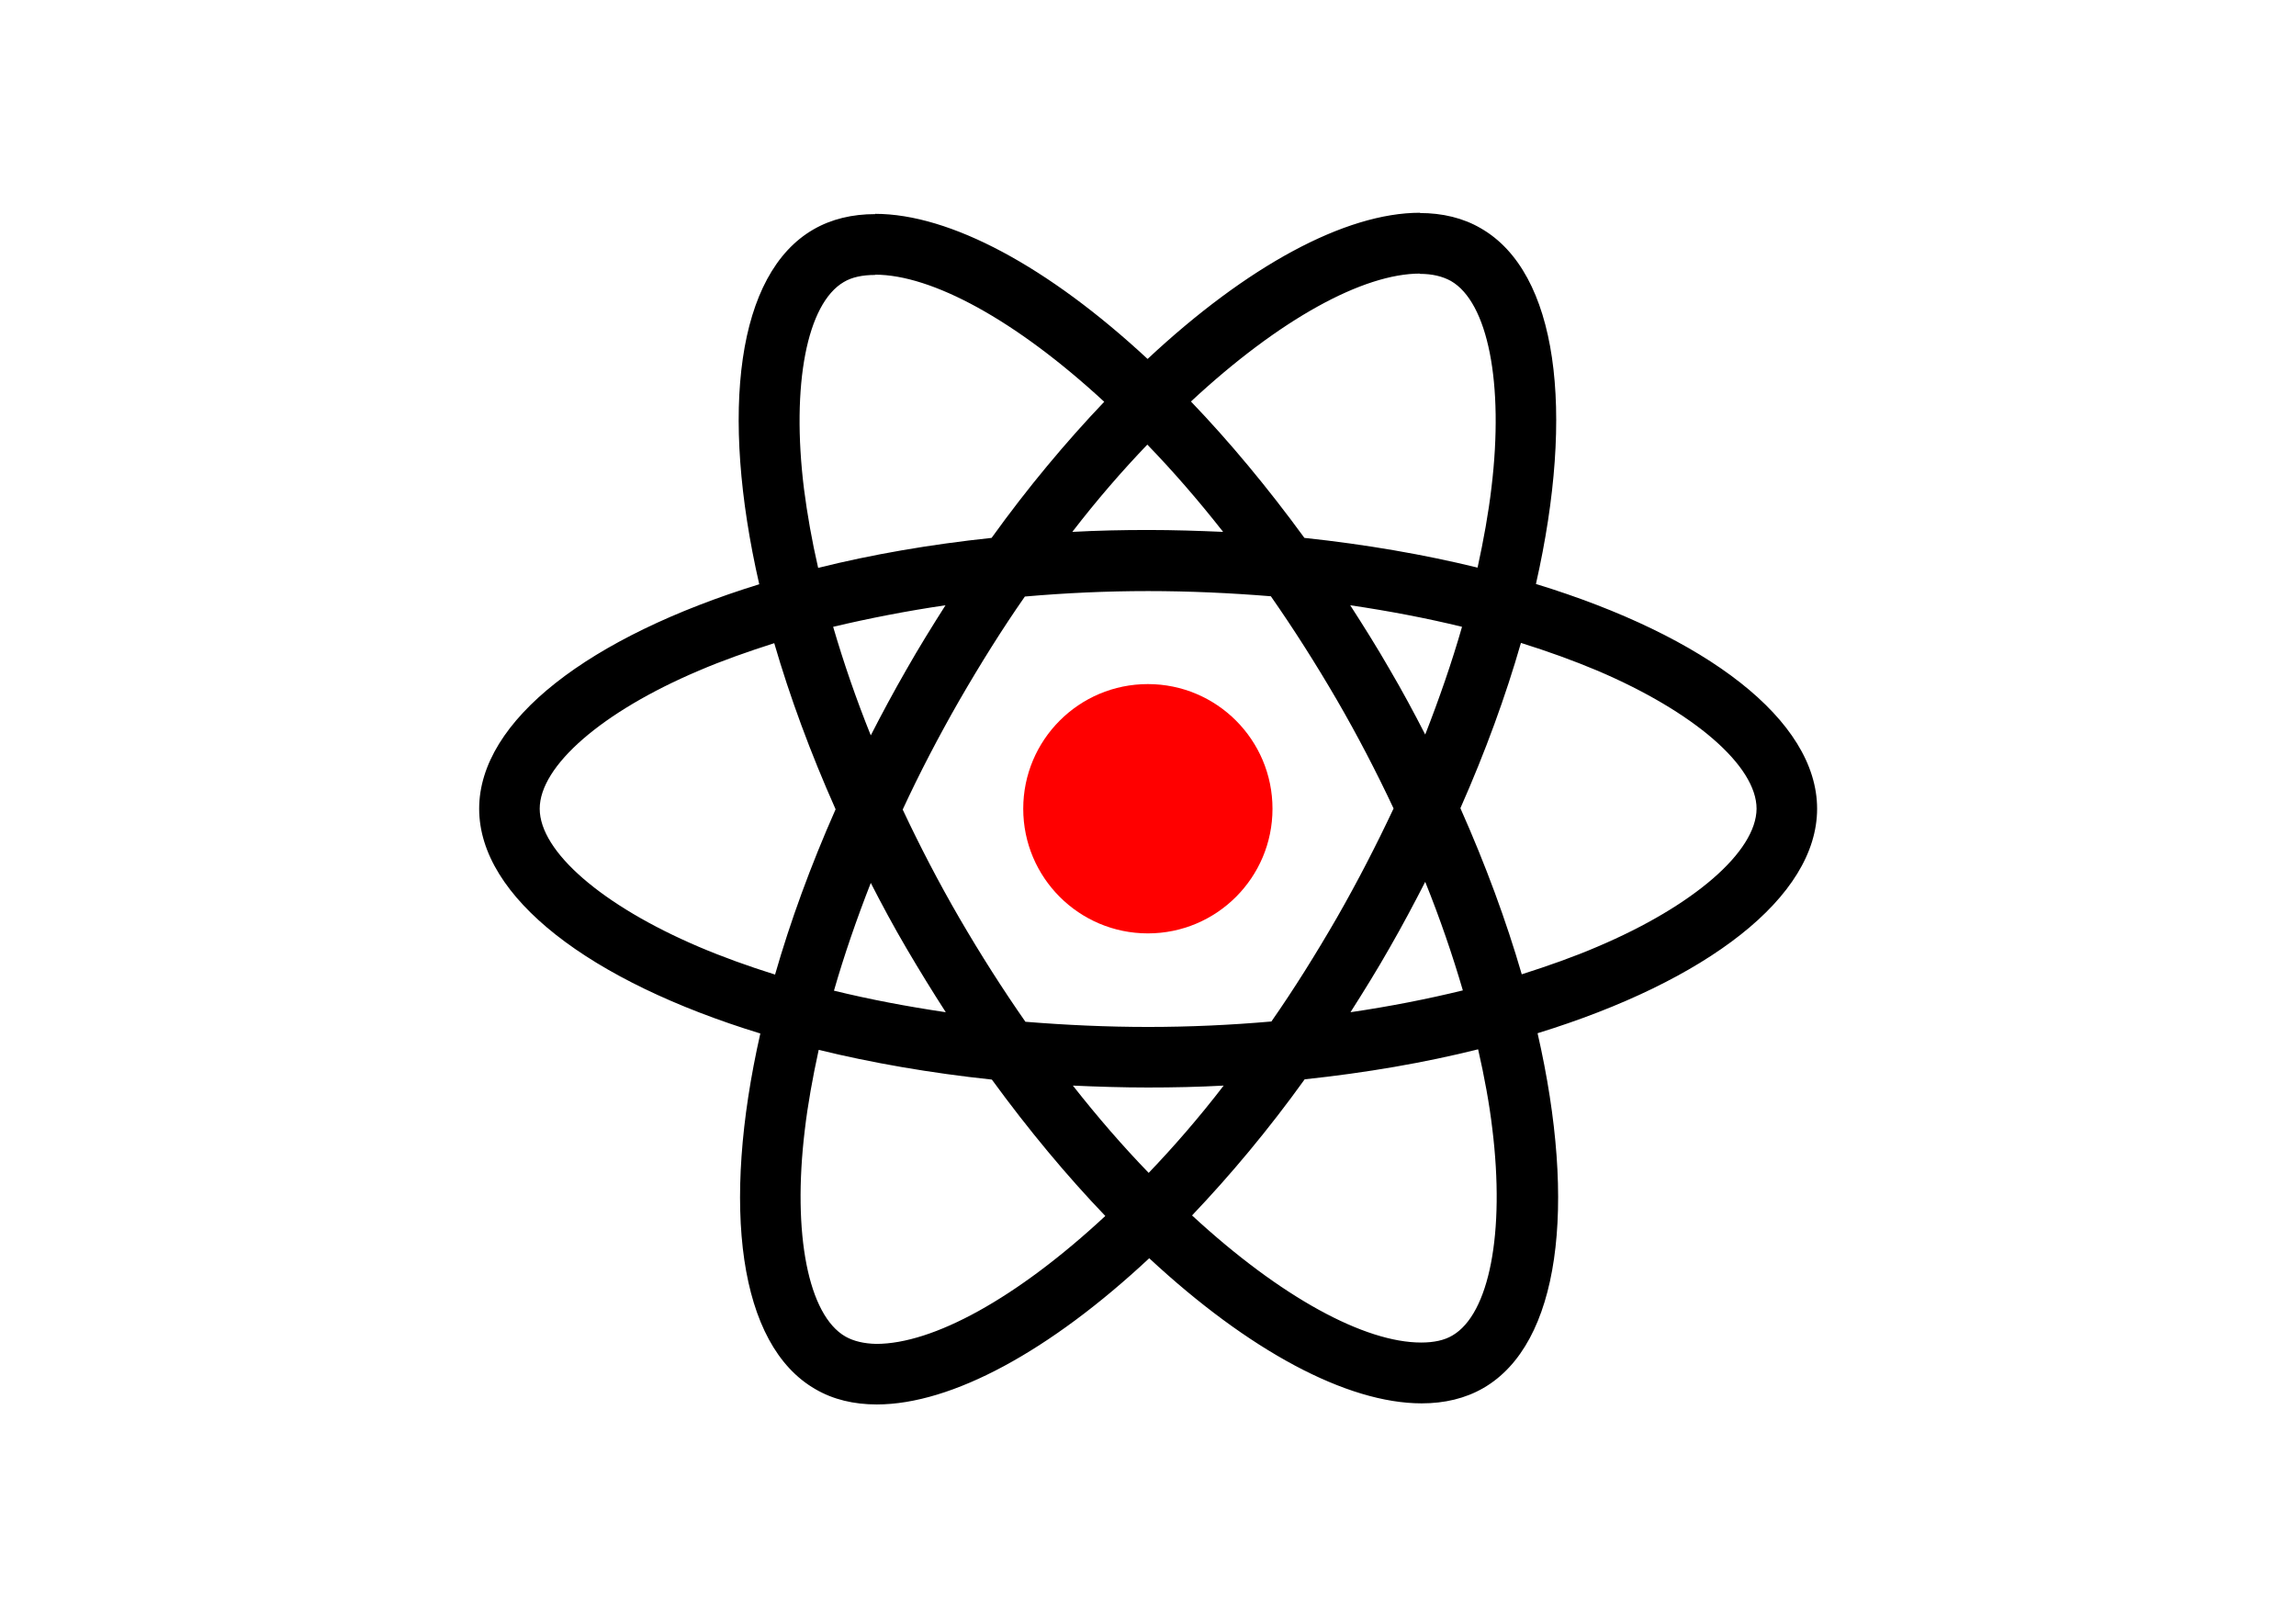
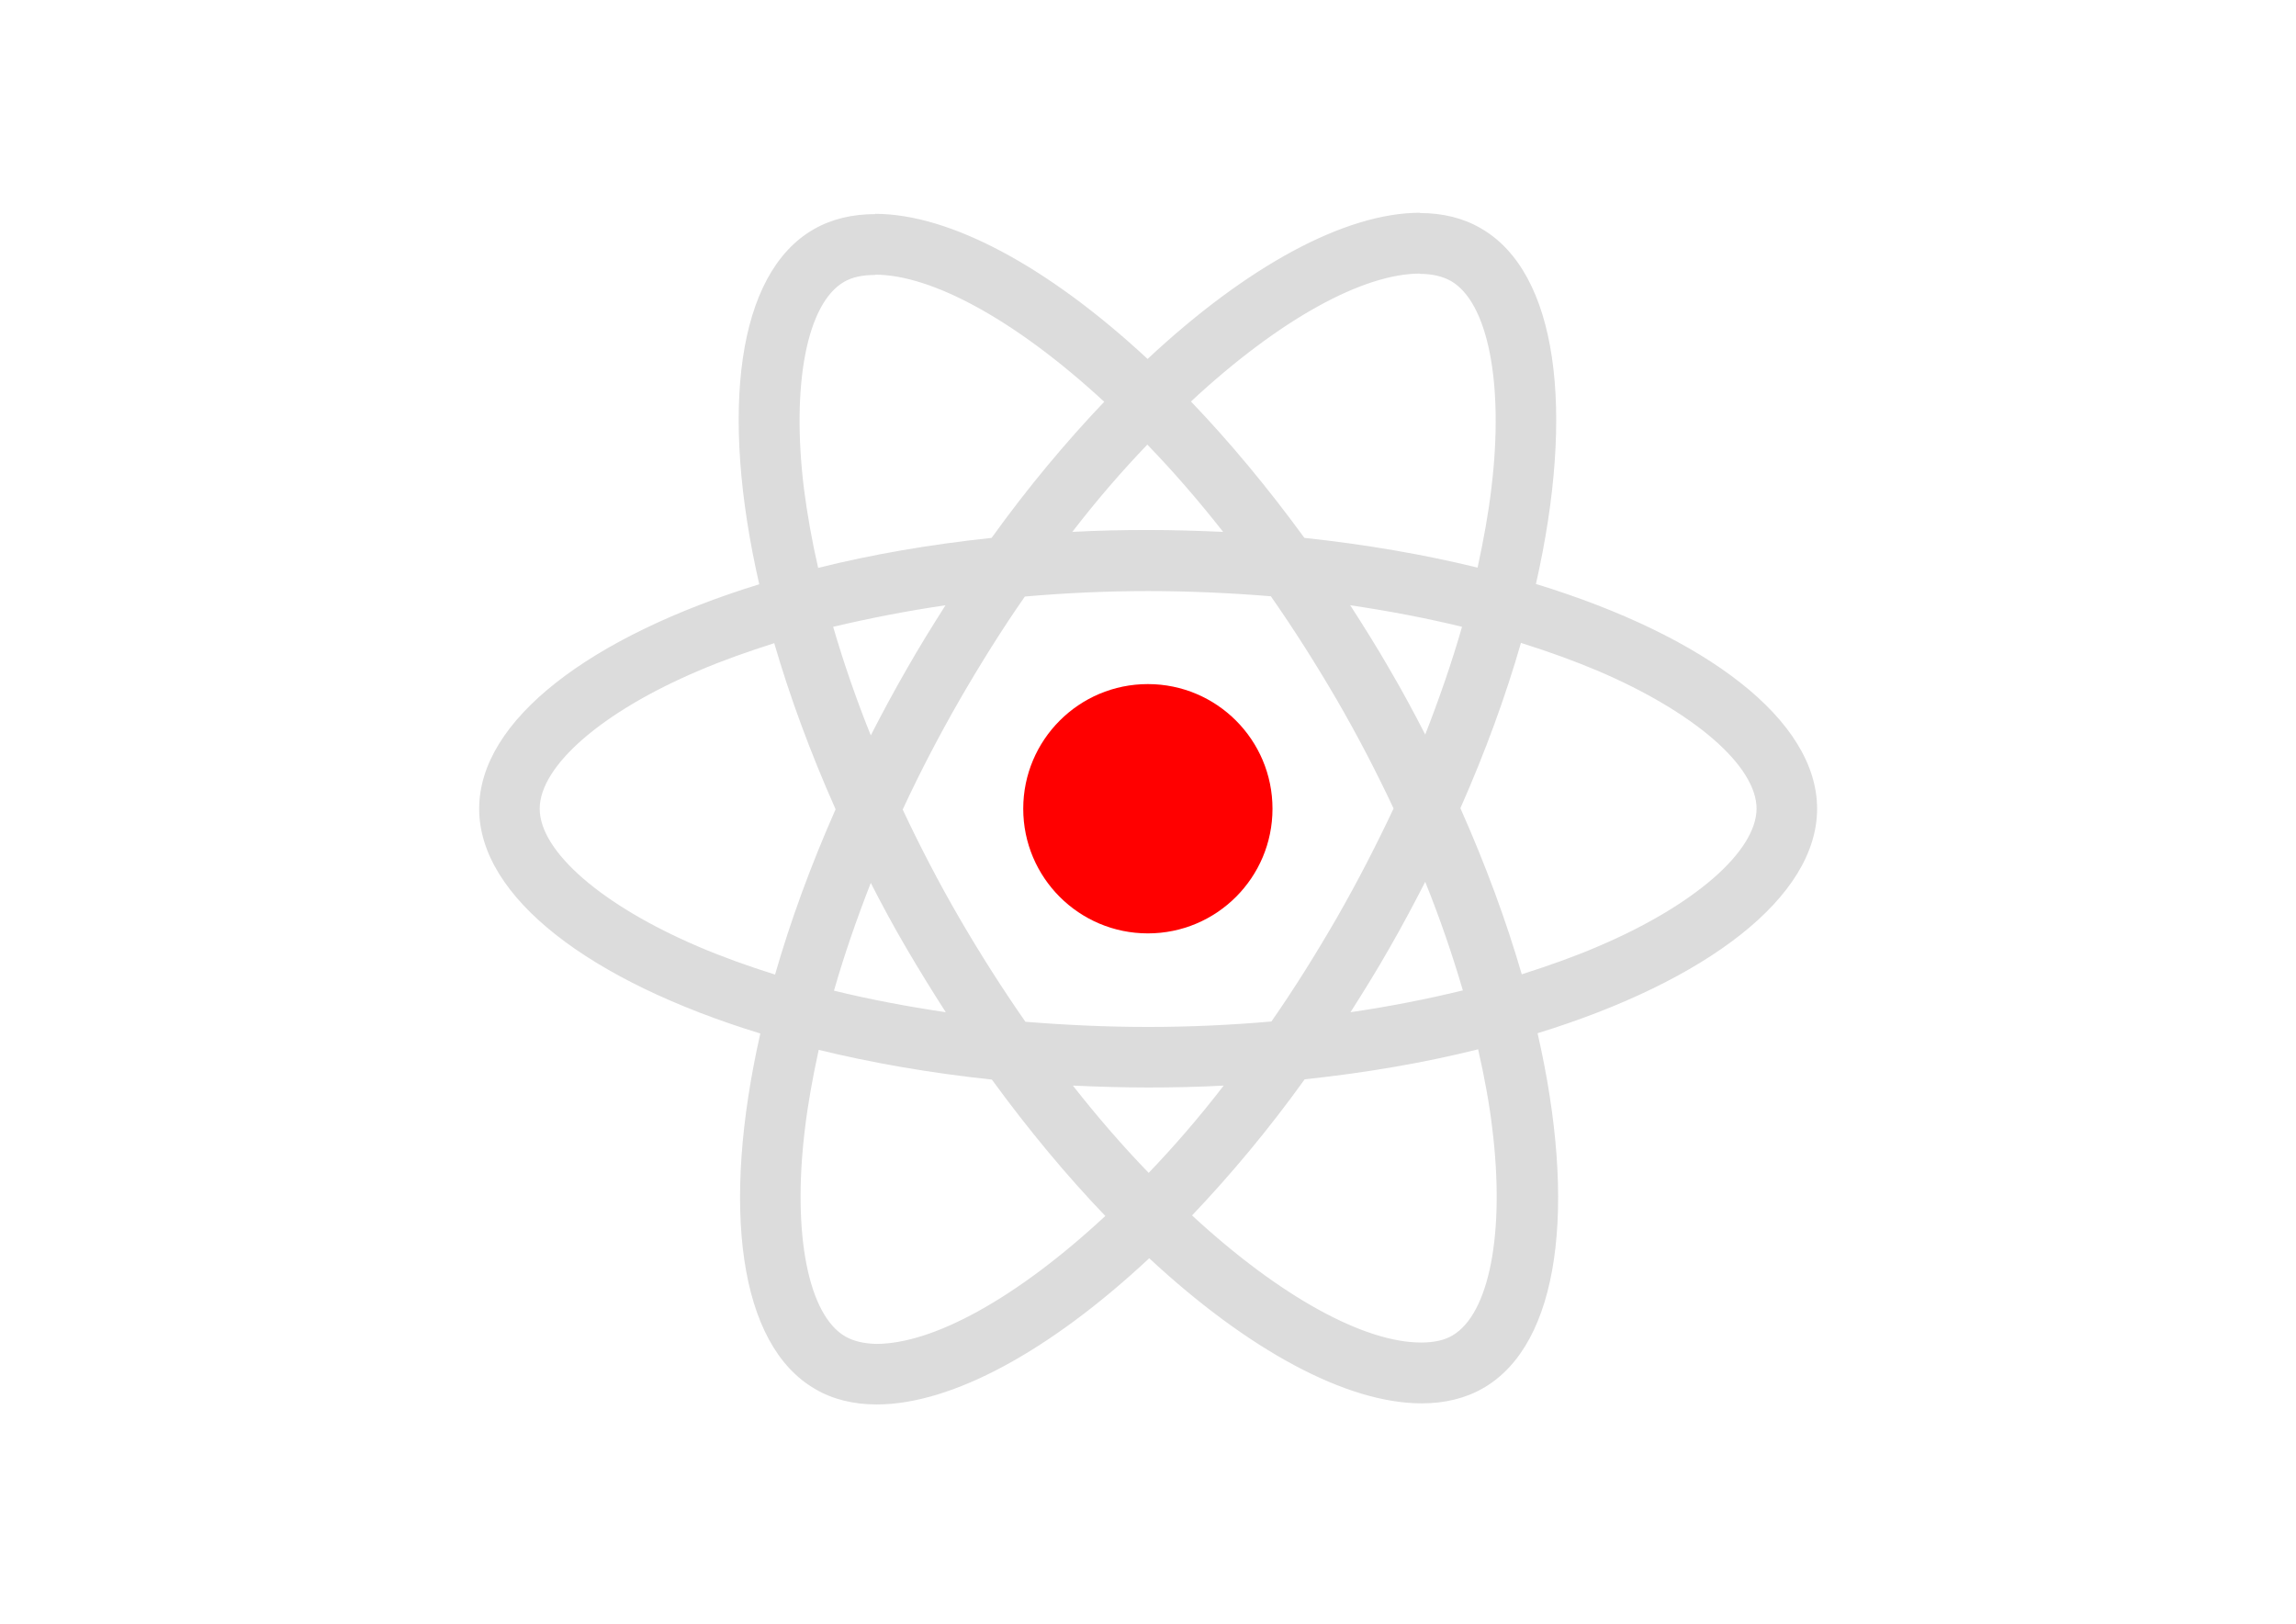
<svg xmlns="http://www.w3.org/2000/svg" viewBox="0 0 841.9 595.3">
  <g fill="#ff0000">
-     <path fill="#000000" d="M666.3 296.5c0-32.5-40.7-63.3-103.1-82.4 14.4-63.6 8-114.2-20.2-130.4-6.5-3.8-14.1-5.6-22.4-5.6v22.3c4.6 0 8.3.9 11.4 2.6 13.6 7.8 19.5 37.5 14.9 75.7-1.1 9.4-2.9 19.3-5.1 29.4-19.6-4.8-41-8.5-63.5-10.9-13.5-18.5-27.5-35.3-41.6-50 32.6-30.3 63.2-46.9 84-46.9V78c-27.5 0-63.5 19.6-99.9 53.6-36.4-33.8-72.4-53.2-99.9-53.2v22.3c20.7 0 51.4 16.5 84 46.6-14 14.7-28 31.4-41.3 49.9-22.6 2.4-44 6.1-63.6 11-2.3-10-4-19.7-5.2-29-4.7-38.2 1.1-67.9 14.6-75.8 3-1.8 6.9-2.6 11.5-2.6V78.5c-8.4 0-16 1.8-22.6 5.6-28.1 16.2-34.4 66.7-19.9 130.1-62.2 19.2-102.7 49.9-102.7 82.3 0 32.5 40.7 63.3 103.1 82.4-14.4 63.6-8 114.2 20.2 130.4 6.5 3.8 14.1 5.6 22.5 5.6 27.5 0 63.5-19.6 99.9-53.6 36.4 33.8 72.4 53.2 99.9 53.2 8.4 0 16-1.8 22.6-5.6 28.1-16.2 34.4-66.7 19.9-130.1 62-19.1 102.5-49.9 102.5-82.3zm-130.2-66.7c-3.7 12.9-8.3 26.2-13.5 39.5-4.1-8-8.4-16-13.1-24-4.6-8-9.5-15.8-14.4-23.4 14.2 2.1 27.9 4.7 41 7.9zm-45.8 106.5c-7.8 13.5-15.8 26.3-24.1 38.2-14.9 1.3-30 2-45.2 2-15.1 0-30.2-.7-45-1.9-8.3-11.9-16.4-24.6-24.2-38-7.6-13.1-14.5-26.4-20.8-39.8 6.2-13.4 13.2-26.8 20.7-39.9 7.8-13.5 15.8-26.3 24.1-38.2 14.9-1.3 30-2 45.2-2 15.1 0 30.2.7 45 1.9 8.3 11.9 16.4 24.6 24.2 38 7.6 13.1 14.5 26.4 20.8 39.8-6.3 13.4-13.2 26.8-20.7 39.9zm32.3-13c5.4 13.4 10 26.8 13.8 39.8-13.1 3.2-26.9 5.9-41.2 8 4.9-7.7 9.8-15.6 14.4-23.7 4.6-8 8.9-16.1 13-24.1zM421.2 430c-9.3-9.6-18.6-20.3-27.8-32 9 .4 18.2.7 27.5.7 9.4 0 18.7-.2 27.8-.7-9 11.7-18.3 22.4-27.5 32zm-74.4-58.9c-14.2-2.1-27.9-4.7-41-7.9 3.7-12.9 8.3-26.2 13.5-39.5 4.1 8 8.4 16 13.1 24 4.7 8 9.5 15.8 14.4 23.4zM420.7 163c9.3 9.6 18.6 20.3 27.8 32-9-.4-18.2-.7-27.5-.7-9.4 0-18.7.2-27.8.7 9-11.7 18.3-22.4 27.5-32zm-74 58.9c-4.9 7.7-9.8 15.6-14.4 23.7-4.6 8-8.9 16-13 24-5.4-13.4-10-26.8-13.8-39.8 13.1-3.1 26.9-5.8 41.2-7.9zm-90.5 125.2c-35.4-15.1-58.3-34.9-58.3-50.6 0-15.7 22.9-35.6 58.3-50.6 8.6-3.7 18-7 27.7-10.1 5.7 19.6 13.2 40 22.5 60.9-9.2 20.8-16.6 41.1-22.2 60.6-9.9-3.1-19.3-6.5-28-10.2zM310 490c-13.6-7.8-19.5-37.5-14.9-75.7 1.1-9.4 2.9-19.3 5.1-29.4 19.6 4.8 41 8.5 63.5 10.9 13.5 18.5 27.5 35.3 41.6 50-32.6 30.3-63.2 46.9-84 46.9-4.5-.1-8.3-1-11.3-2.7zm237.2-76.2c4.7 38.2-1.1 67.9-14.6 75.8-3 1.8-6.9 2.6-11.5 2.6-20.7 0-51.4-16.5-84-46.6 14-14.7 28-31.4 41.3-49.9 22.6-2.4 44-6.1 63.6-11 2.3 10.1 4.1 19.8 5.2 29.1zm38.5-66.7c-8.6 3.7-18 7-27.7 10.1-5.7-19.6-13.2-40-22.5-60.9 9.2-20.8 16.6-41.1 22.2-60.6 9.9 3.1 19.3 6.5 28.1 10.2 35.4 15.1 58.3 34.9 58.3 50.6-.1 15.7-23 35.6-58.4 50.6zM320.8 78.4z" />
+     <path fill="#DCDCDC" d="M666.3 296.5c0-32.5-40.7-63.3-103.1-82.4 14.4-63.6 8-114.2-20.2-130.4-6.5-3.8-14.1-5.6-22.4-5.6v22.3c4.6 0 8.3.9 11.4 2.6 13.6 7.8 19.5 37.5 14.9 75.7-1.1 9.4-2.9 19.3-5.1 29.4-19.6-4.8-41-8.5-63.5-10.9-13.5-18.5-27.5-35.3-41.6-50 32.6-30.3 63.2-46.9 84-46.9V78c-27.5 0-63.5 19.6-99.9 53.6-36.4-33.8-72.4-53.2-99.9-53.2v22.3c20.7 0 51.4 16.5 84 46.6-14 14.7-28 31.4-41.3 49.9-22.6 2.4-44 6.1-63.6 11-2.3-10-4-19.7-5.2-29-4.7-38.2 1.1-67.9 14.6-75.8 3-1.8 6.9-2.6 11.5-2.6V78.5c-8.4 0-16 1.8-22.6 5.6-28.1 16.2-34.4 66.7-19.9 130.1-62.2 19.2-102.7 49.9-102.7 82.3 0 32.5 40.7 63.3 103.1 82.4-14.4 63.6-8 114.2 20.2 130.4 6.5 3.8 14.1 5.6 22.5 5.6 27.5 0 63.5-19.6 99.9-53.6 36.4 33.8 72.4 53.2 99.9 53.2 8.4 0 16-1.8 22.6-5.6 28.1-16.2 34.4-66.7 19.9-130.1 62-19.1 102.5-49.9 102.5-82.3zm-130.2-66.7c-3.7 12.9-8.3 26.2-13.5 39.5-4.1-8-8.4-16-13.1-24-4.6-8-9.5-15.8-14.4-23.4 14.2 2.1 27.9 4.7 41 7.9zm-45.8 106.5c-7.8 13.5-15.8 26.3-24.1 38.2-14.9 1.3-30 2-45.2 2-15.1 0-30.2-.7-45-1.9-8.3-11.9-16.4-24.6-24.2-38-7.6-13.1-14.5-26.4-20.8-39.8 6.2-13.4 13.2-26.8 20.7-39.9 7.8-13.5 15.8-26.3 24.1-38.2 14.9-1.3 30-2 45.2-2 15.1 0 30.2.7 45 1.9 8.3 11.9 16.4 24.6 24.2 38 7.6 13.1 14.5 26.4 20.8 39.8-6.3 13.4-13.2 26.8-20.7 39.9zm32.3-13c5.4 13.4 10 26.8 13.8 39.8-13.1 3.2-26.9 5.9-41.2 8 4.9-7.7 9.8-15.6 14.4-23.7 4.6-8 8.9-16.1 13-24.1zM421.2 430c-9.3-9.6-18.6-20.3-27.8-32 9 .4 18.2.7 27.5.7 9.4 0 18.7-.2 27.8-.7-9 11.7-18.3 22.4-27.5 32zm-74.4-58.9c-14.2-2.1-27.9-4.7-41-7.9 3.7-12.9 8.3-26.2 13.5-39.5 4.1 8 8.4 16 13.1 24 4.7 8 9.5 15.8 14.4 23.4zM420.7 163c9.3 9.6 18.6 20.3 27.8 32-9-.4-18.2-.7-27.5-.7-9.4 0-18.7.2-27.8.7 9-11.7 18.3-22.4 27.5-32zm-74 58.9c-4.9 7.7-9.8 15.6-14.4 23.7-4.6 8-8.9 16-13 24-5.4-13.4-10-26.8-13.8-39.8 13.1-3.1 26.9-5.8 41.2-7.9zm-90.5 125.2c-35.4-15.1-58.3-34.9-58.3-50.6 0-15.7 22.9-35.6 58.3-50.6 8.6-3.7 18-7 27.7-10.1 5.7 19.6 13.2 40 22.5 60.9-9.2 20.8-16.6 41.1-22.2 60.6-9.9-3.1-19.3-6.5-28-10.2zM310 490c-13.6-7.8-19.5-37.5-14.9-75.7 1.1-9.4 2.9-19.3 5.1-29.4 19.6 4.8 41 8.5 63.5 10.9 13.5 18.5 27.5 35.3 41.6 50-32.6 30.3-63.2 46.9-84 46.9-4.5-.1-8.3-1-11.3-2.7zm237.2-76.2c4.7 38.2-1.1 67.9-14.6 75.8-3 1.8-6.9 2.6-11.5 2.6-20.7 0-51.4-16.5-84-46.6 14-14.7 28-31.4 41.3-49.9 22.6-2.4 44-6.1 63.6-11 2.3 10.1 4.1 19.8 5.2 29.1zm38.5-66.7c-8.6 3.7-18 7-27.7 10.1-5.7-19.6-13.2-40-22.5-60.9 9.2-20.8 16.6-41.1 22.2-60.6 9.9 3.1 19.3 6.5 28.1 10.2 35.4 15.1 58.3 34.9 58.3 50.6-.1 15.7-23 35.6-58.4 50.6zM320.8 78.4z" />
    <circle cx="420.9" cy="296.5" r="45.7" />
    <path d="M520.5 78.1z" />
  </g>
</svg>
